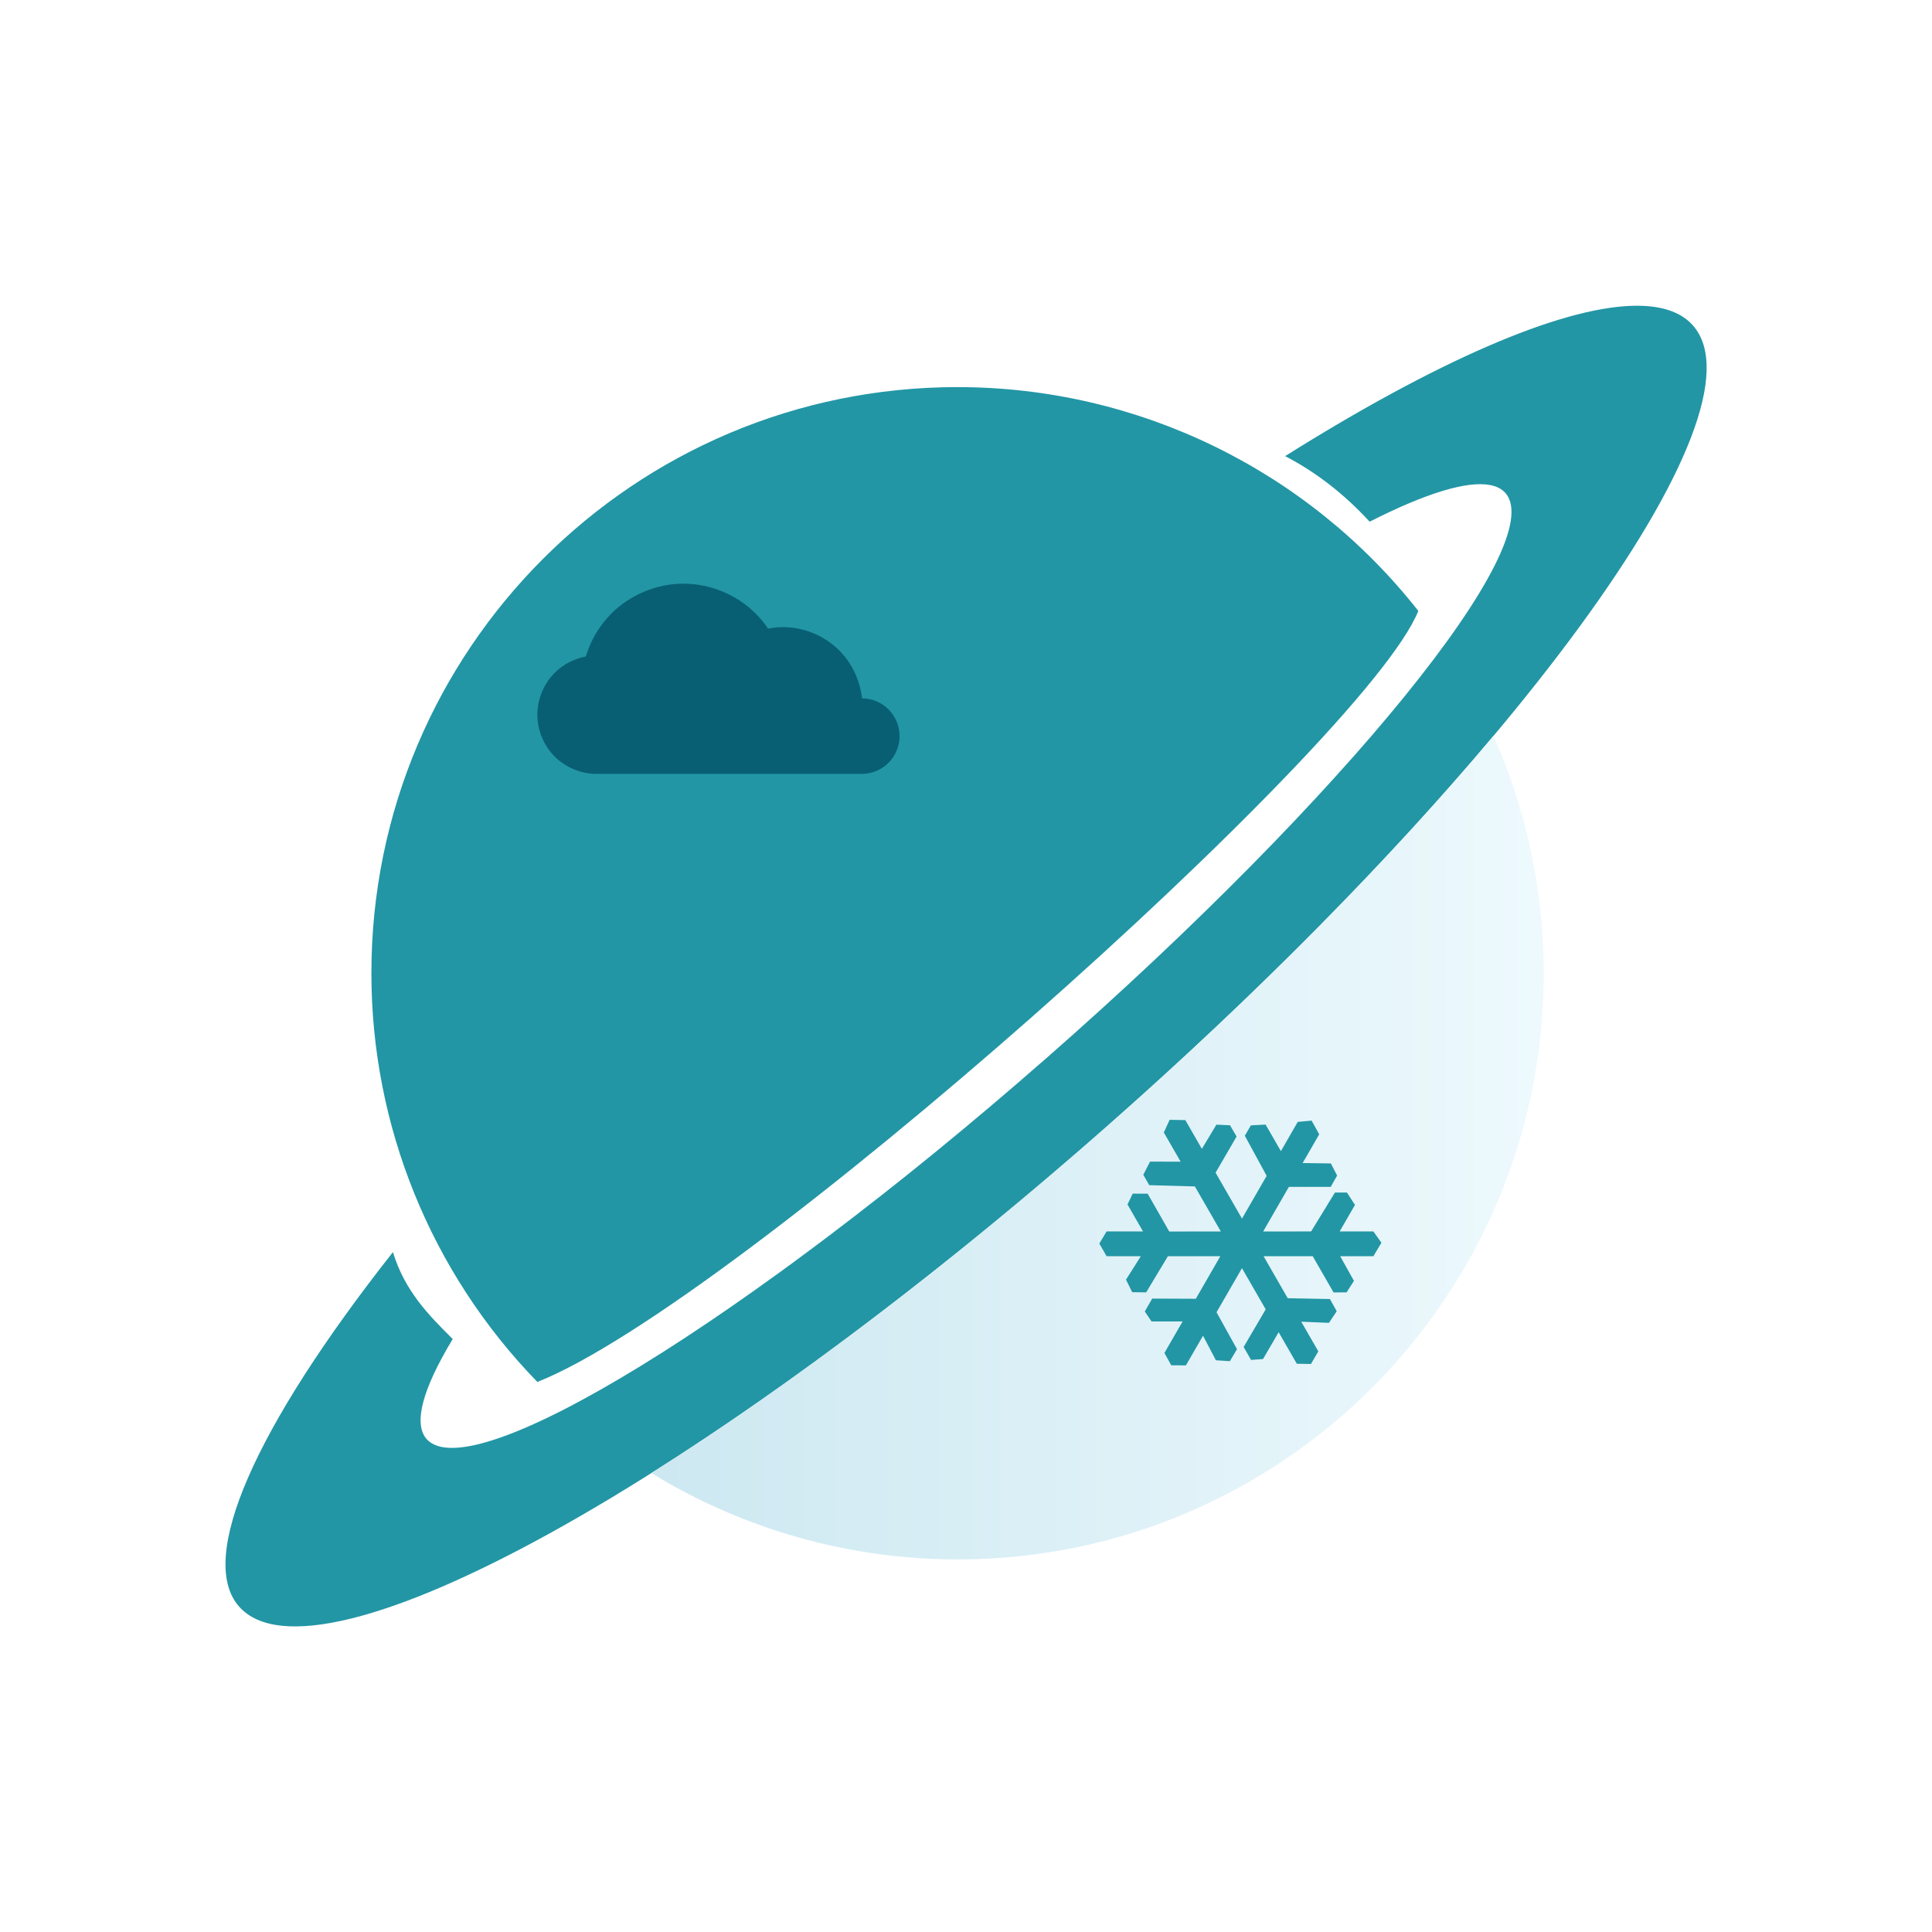
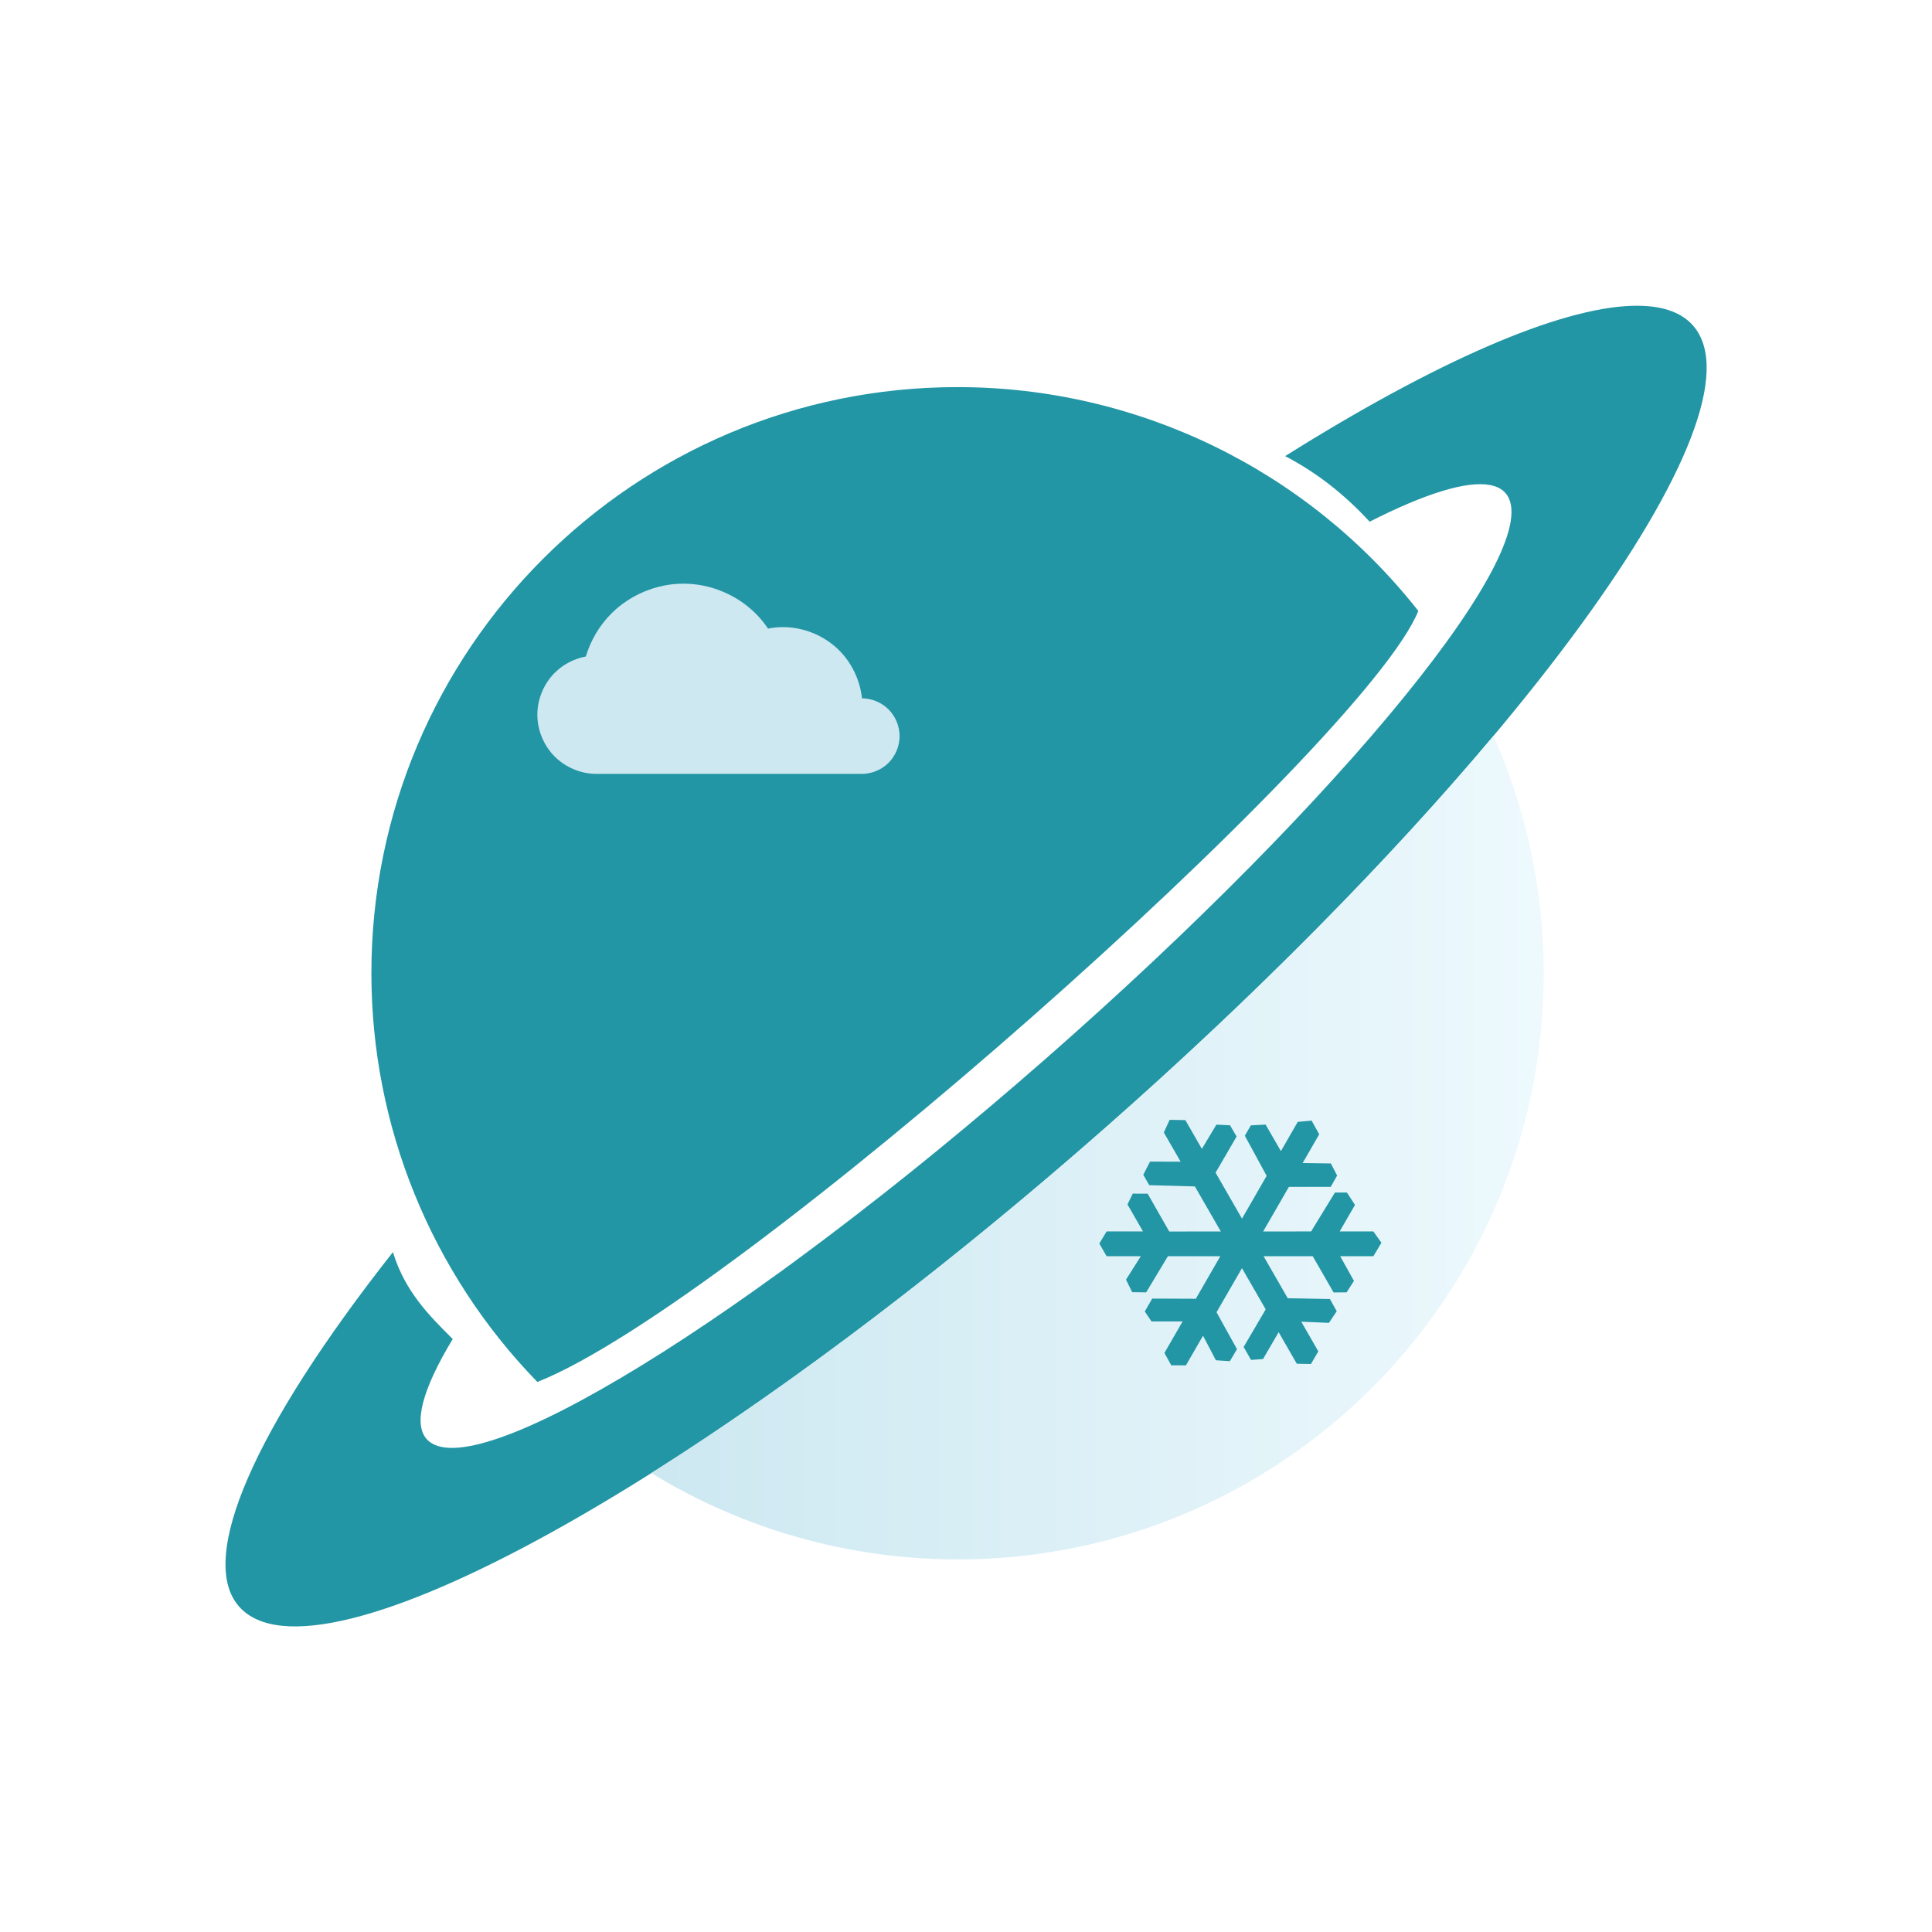
<svg xmlns="http://www.w3.org/2000/svg" xmlns:xlink="http://www.w3.org/1999/xlink" width="512" height="512" viewBox="0 0 135.467 135.467" version="1.1" id="svg1" xml:space="preserve">
  <defs id="defs1">
    <linearGradient id="linearGradient7">
      <stop style="stop-color:#cde8f1;stop-opacity:1;" offset="0" id="stop7" />
      <stop style="stop-color:#edf9fd;stop-opacity:1;" offset="1" id="stop8" />
    </linearGradient>
    <rect x="20.289" y="17.098" width="107.711" height="110.902" id="rect1" />
    <linearGradient xlink:href="#linearGradient7" id="linearGradient8" x1="186.134" y1="77.974" x2="248.707" y2="77.974" gradientUnits="userSpaceOnUse" gradientTransform="translate(-140.4653,2.49616)" />
  </defs>
  <g id="layer1">
    <path id="path5" style="display:inline;fill:#2296a5;fill-opacity:1;stroke-width:0.02;stroke-linecap:round;paint-order:markers stroke fill" d="M 67.142 27.143 A 41.1 41.1 0 0 0 26.041 68.243 A 41.1 41.1 0 0 0 37.678 96.899 C 51.578 91.409 95.723 52.111 99.449 42.837 A 41.1 41.1 0 0 0 67.142 27.143 z M 101.222 45.293 C 98.406 49.143 94.452 53.693 89.82 58.519 A 8.575 50.304 48.756 0 0 101.222 45.293 z M 89.235 59.126 C 84.538 63.982 79.163 69.115 73.391 74.176 A 8.575 50.304 48.756 0 0 89.235 59.126 z M 73.391 74.176 C 67.257 79.554 61.114 84.467 55.414 88.641 A 8.575 50.304 48.756 0 0 73.391 74.176 z M 54.722 89.145 C 49.064 93.251 43.848 96.618 39.641 98.778 A 8.575 50.304 48.756 0 0 54.722 89.145 z " />
    <path style="display:inline;fill:#2296a5;fill-opacity:1;stroke-width:0.022;stroke-linecap:round;paint-order:markers stroke fill" d="M 114.41,21.443 A 14.969,67.936 48.615 0 0 90.11,31.982 c 2.165,1.123 4.14,2.655 5.926,4.598 a 8.575,50.304 48.756 0 1 8.459,-2.568 8.575,50.304 48.756 0 1 1.062,0.557 8.575,50.304 48.756 0 1 -32.165,39.607 8.575,50.304 48.756 0 1 -43.481,26.722 8.575,50.304 48.756 0 1 1.833,-7.009 h -5.2e-4 c -1.675,-1.666 -3.346,-3.337 -4.193,-6.093 a 14.969,67.936 48.615 0 0 -10.789,24.849 14.969,67.936 48.615 0 0 60.86,-33.673 14.969,67.936 48.615 0 0 41.085,-56.15 14.969,67.936 48.615 0 0 -4.296,-1.378 z" id="path6-1" />
    <path style="display:inline;fill:url(#linearGradient8);stroke-width:0.02;stroke-linecap:round;paint-order:markers stroke fill" d="m 104.72,51.596 c -7.359,8.762 -16.806,18.306 -27.099,27.375 -10.802,9.518 -21.991,18.033 -31.952,24.317 6.462,3.96 13.894,6.055 21.473,6.055 22.699,-5e-5 41.101,-18.402 41.1,-41.101 -1e-5,-5.734 -1.2,-11.404 -3.522,-16.647 z" id="path7" />
-     <path id="path10000" d="m 47.926,40.924 c -1.873,0 -3.735,0.771 -5.06,2.096 -0.835,0.835 -1.449,1.882 -1.79,3.012 -0.819,0.155 -1.592,0.554 -2.182,1.144 -0.769,0.769 -1.216,1.849 -1.216,2.936 0,1.087 0.447,2.167 1.216,2.936 0.769,0.769 1.849,1.216 2.936,1.216 h 18.597 c 0.694,0 1.384,-0.285 1.874,-0.776 0.491,-0.491 0.776,-1.18 0.776,-1.874 0,-0.694 -0.285,-1.383 -0.776,-1.874 -0.488,-0.488 -1.172,-0.772 -1.861,-0.776 -0.135,-1.257 -0.704,-2.467 -1.599,-3.362 -1.03,-1.03 -2.478,-1.63 -3.935,-1.63 -0.354,0 -0.707,0.036 -1.054,0.105 -0.254,-0.379 -0.543,-0.734 -0.866,-1.056 -1.325,-1.325 -3.187,-2.096 -5.06,-2.096 z" style="color:#000000;clip-rule:nonzero;display:inline;overflow:visible;visibility:visible;color-interpolation:sRGB;color-interpolation-filters:linearRGB;fill:#085f73;fill-opacity:1;fill-rule:nonzero;stroke:none;stroke-width:0.099px;marker:none;color-rendering:auto;image-rendering:auto;shape-rendering:auto;text-rendering:auto;enable-background:accumulate" />
+     <path id="path10000" d="m 47.926,40.924 c -1.873,0 -3.735,0.771 -5.06,2.096 -0.835,0.835 -1.449,1.882 -1.79,3.012 -0.819,0.155 -1.592,0.554 -2.182,1.144 -0.769,0.769 -1.216,1.849 -1.216,2.936 0,1.087 0.447,2.167 1.216,2.936 0.769,0.769 1.849,1.216 2.936,1.216 h 18.597 c 0.694,0 1.384,-0.285 1.874,-0.776 0.491,-0.491 0.776,-1.18 0.776,-1.874 0,-0.694 -0.285,-1.383 -0.776,-1.874 -0.488,-0.488 -1.172,-0.772 -1.861,-0.776 -0.135,-1.257 -0.704,-2.467 -1.599,-3.362 -1.03,-1.03 -2.478,-1.63 -3.935,-1.63 -0.354,0 -0.707,0.036 -1.054,0.105 -0.254,-0.379 -0.543,-0.734 -0.866,-1.056 -1.325,-1.325 -3.187,-2.096 -5.06,-2.096 z" style="color:#000000;clip-rule:nonzero;display:inline;overflow:visible;visibility:visible;color-interpolation:sRGB;color-interpolation-filters:linearRGB;fill:#cde8f1;fill-opacity:1;fill-rule:nonzero;stroke:none;stroke-width:0.099px;marker:none;color-rendering:auto;image-rendering:auto;shape-rendering:auto;text-rendering:auto;enable-background:accumulate" />
    <path id="rect2830" style="display:inline;fill:#2296a5;fill-opacity:1;stroke:none;stroke-width:0.208" d="m 82.011,78.52 -0.406,0.887 1.178,2.048 -2.146,-0.006 -0.472,0.923 0.417,0.729 3.2,0.089 1.82,3.159 -3.617,0.002 -1.516,-2.655 -1.045,-0.001 -0.367,0.759 1.086,1.889 h -2.55 l -0.511,0.851 0.511,0.889 h 2.399 l -1.039,1.643 0.434,0.879 0.979,0.013 1.524,-2.535 h 3.676 l -1.718,2.983 -3.057,-0.013 -0.522,0.905 0.472,0.697 2.18,0.002 -1.275,2.21 0.482,0.867 1.025,0.002 1.2,-2.079 0.903,1.722 0.978,0.064 0.501,-0.843 -1.435,-2.588 1.784,-3.091 1.663,2.888 -1.546,2.638 0.52,0.907 0.839,-0.061 1.096,-1.883 1.272,2.211 0.992,0.019 0.517,-0.886 -1.197,-2.08 1.942,0.082 0.546,-0.815 -0.477,-0.856 -2.958,-0.057 -1.694,-2.945 h 3.446 l 1.462,2.54 0.914,-0.007 0.514,-0.805 -0.964,-1.727 h 2.325 l 0.567,-0.946 -0.567,-0.795 -2.362,0.001 1.074,-1.858 -0.565,-0.868 -0.84,-0.002 -1.671,2.73 -3.363,0.002 1.806,-3.129 2.931,0.002 0.45,-0.795 -0.439,-0.848 -1.979,-0.029 1.162,-2.014 -0.535,-0.963 -0.971,0.093 -1.18,2.048 -1.073,-1.86 -1.034,0.055 -0.422,0.727 1.529,2.812 -1.729,3 -1.852,-3.222 1.474,-2.535 -0.462,-0.788 -0.954,-0.044 -1.019,1.697 -1.158,-2.016 -1.102,-0.02 z" />
  </g>
</svg>
